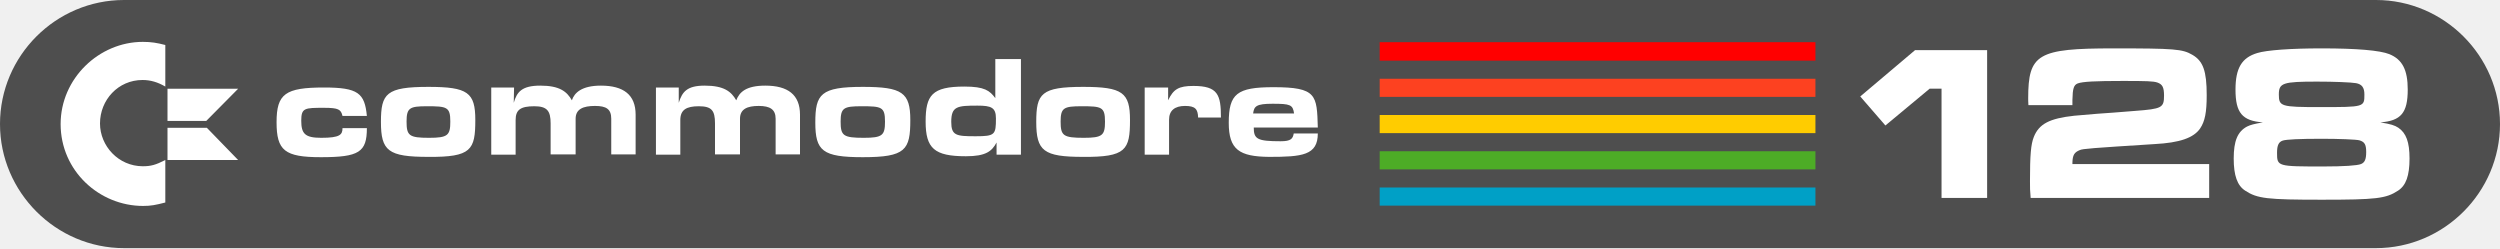
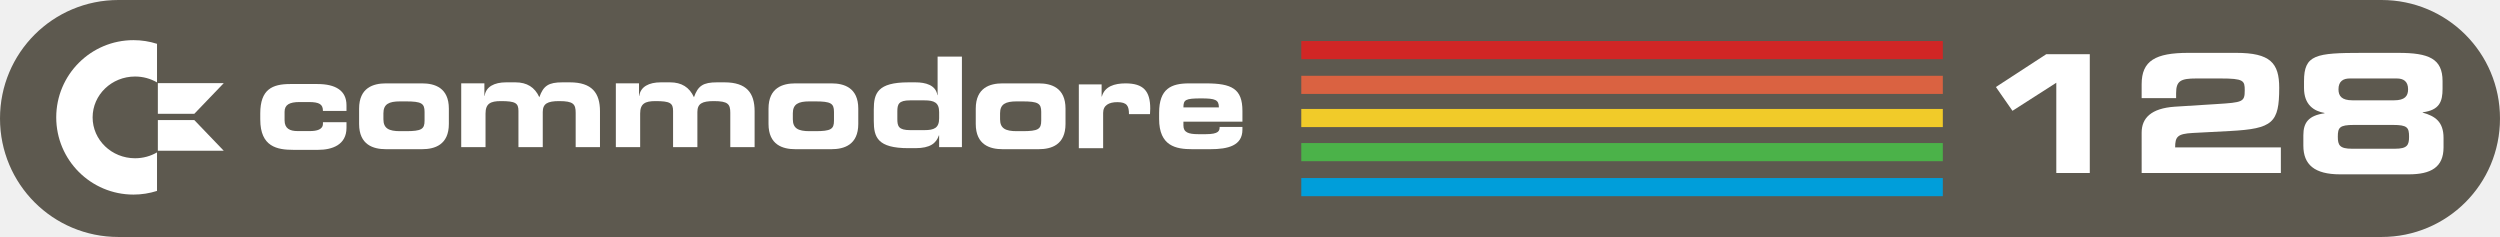
- <svg xmlns="http://www.w3.org/2000/svg" xmlns:xlink="http://www.w3.org/1999/xlink" viewBox="94 357.6 603.121 59.86" version="1.1" id="svg16" width="603.121" height="59.86">
-   <defs id="defs20">
-     <clipPath clipPathUnits="userSpaceOnUse" id="clipPath39">
-       <use x="0" y="0" xlink:href="#g35" id="use41" width="100%" height="100%" />
-     </clipPath>
-   </defs>
-   <g id="g31" transform="matrix(0.7539014,0,0,0.7539014,23.13327,88.00486)">
-     <g id="g35">
-       <path id="path2" d="m 133.7,357.6 h 720.6 c 21.8,0 39.7,17.9 39.7,39.7 0,21.8 -17.9,39.7 -39.7,39.7 H 133.7 C 111.9,437 94,419.1 94,397.3 c 0,-21.9 17.9,-39.7 39.7,-39.7 z" style="fill:#4e4e4e" />
-       <path id="path4" d="M 535.5,371.1 H 674.939 V 377 H 535.5" style="fill:#ff0000;stroke-width:0.801" />
-       <path id="path6" d="m 535.5,382.8 h 139.439 v 5.8 H 535.5" style="fill:#fd4120;stroke-width:0.801" />
-       <path id="path8" d="m 535.5,394.4 h 139.439 v 5.8 H 535.5" style="fill:#ffcc00;stroke-width:0.801" />
-       <path id="path10" d="m 535.5,406 h 139.439 v 5.8 H 535.5" style="fill:#4dac26;stroke-width:0.801" />
-       <path id="path12" d="m 535.5,417.6 h 139.439 v 5.8 H 535.5" style="fill:#00a0c6;stroke-width:0.801" />
-       <path id="path14" d="m 467.8,385.6 h -7.5 v 21.5 h 7.8 v -11.2 c 0,-2.9 1.8,-4.4 5.1,-4.4 3.3,0 4.1,1 4.2,3.7 h 7.3 c 0,-7.3 -1,-10.1 -8.8,-10.1 -4.7,0 -6.4,1 -8.1,4.6 z m -307.6,12.9 h -12.6 v 10.3 h 22.6 z m 10,-12.5 h -22.6 v 10.3 H 160 Z m 333.6,16.8 c -7.5,0 -8.6,-0.7 -8.6,-4.4 h 20.5 c -0.3,-10.4 -0.3,-12.9 -14.2,-12.9 -11.7,0 -14.3,2.1 -14.3,11.4 0,8.6 3.4,10.8 12.9,10.9 10.6,0 15.6,-0.5 15.6,-7.5 H 508 c -0.3,1.7 -0.9,2.5 -4.2,2.5 z m -8.8,-8.9 c 0.3,-2.3 1,-3.1 6.2,-3.1 5.7,0 6.5,0.3 6.9,3.1 z m -291.4,0.8 h 7.8 c -0.7,-7.3 -2.8,-9.1 -13.7,-9.1 -12.4,0 -15.2,2 -15.2,11.1 0,9.1 2.6,11.2 14.2,11.2 12.2,0 14.7,-1.6 14.7,-9.3 h -7.8 c 0,2.1 -0.8,3.1 -6.8,3.1 -5.2,0 -6.4,-1.3 -6.4,-5.5 0,-4.1 1.1,-4.1 7.3,-4.1 4.6,0 5.4,0.5 5.9,2.6 z m 181.7,1.3 c 0,-8.8 -2.6,-10.6 -15.2,-10.6 -13.5,0 -15.2,2.3 -15.2,11.4 0,9.1 2.3,11.1 15.2,11.1 13.7,0 15.2,-2.3 15.2,-11.9 z m -22.3,0.5 c 0,-4.4 1,-4.9 6.7,-4.9 6.4,0 7.5,0.2 7.5,4.9 0,4.4 -0.8,5.2 -6.8,5.2 -6.6,0 -7.4,-0.7 -7.4,-5.2 z m 92.6,-0.5 c 0,-8.8 -2.4,-10.6 -15,-10.6 -13.4,0 -15,2.1 -15,11.2 0,9.3 2.3,11.2 15,11.2 13.7,0.1 15,-2.2 15,-11.8 z m -22.2,0.5 c 0,-4.4 1,-4.9 6.7,-4.9 6.4,0 7.5,0.2 7.5,4.9 0,4.4 -0.8,5.2 -6.8,5.2 -6.6,0 -7.4,-0.7 -7.4,-5.2 z M 246.1,396 c 0,-8.8 -2.4,-10.6 -15,-10.6 -13.5,0 -15.2,2.1 -15.2,11.2 0,9.3 2.3,11.2 15.2,11.2 13.7,0.1 15,-2.2 15,-11.8 z m -22,0.5 c 0,-4.4 1,-4.9 6.5,-4.9 6.4,0 7.5,0.2 7.5,4.9 0,4.4 -0.8,5.2 -6.8,5.2 -6.4,0 -7.2,-0.7 -7.2,-5.2 z M 412.5,376.4 V 389 c -1.8,-2.4 -3.4,-3.7 -9.9,-3.7 -10.4,0 -12.4,2.8 -12.4,11.2 0,8.6 2.8,11.1 12.9,11.1 6.4,0 8.3,-1.6 9.8,-4.4 v 3.9 h 7.8 v -30.6 h -8.2 z m -5.7,15 c 4.4,0 5.9,0.6 5.9,4.1 0,5.2 -0.3,5.7 -6.5,5.7 -6.2,0 -7.8,-0.2 -7.8,-4.6 0,-5 1.9,-5.2 8.4,-5.2 z M 146.9,385.3 V 372 c -2.7,-0.7 -4.5,-1 -7.2,-1 -14,0 -26.3,11.7 -26.3,26.3 0,15 12.4,26.2 26.4,26.2 2.5,0 4,-0.3 7.1,-1.1 v -13.6 c -3.1,1.6 -4.7,2 -7.2,2 -7.8,0 -13.7,-6.5 -13.7,-13.7 0,-7.5 5.8,-13.9 13.6,-13.9 2.6,0 4.9,0.7 7.3,2.1 z m 111.6,0.3 h -7.3 v 21.5 H 259 V 396 c 0,-3.3 1.6,-4.4 6,-4.4 4.1,0 5.2,1.5 5.2,5.5 v 9.9 h 8 v -11.4 c 0,-3.1 2.4,-4.1 6.2,-4.1 3.6,0 5.2,1 5.2,4.1 V 407 h 7.8 v -12.7 c 0,-6.4 -3.9,-9.3 -11.1,-9.3 -6.2,0 -8.5,2.3 -9.3,4.7 -1.6,-2.8 -3.9,-4.7 -10.1,-4.7 -5.9,0 -7.5,2 -8.5,5.5 z m 52.7,0 h -7.3 v 21.5 h 7.8 V 396 c 0,-3.3 2,-4.4 5.9,-4.4 4.1,0 5.2,1.3 5.2,5.5 v 9.9 h 8 v -11.4 c 0,-3.1 2.3,-4.1 6,-4.1 3.6,0 5.4,1.1 5.4,4.1 V 407 h 7.8 v -12.7 c 0,-6.4 -3.9,-9.3 -11.1,-9.3 -6.2,0 -8.3,2.1 -9.3,4.7 -1.6,-2.8 -3.9,-4.7 -10.1,-4.7 -5.7,0 -7.2,2 -8.3,5.5 z" style="fill:#ffffff" />
-       <g aria-label="128" transform="scale(1.006699,0.9933453)" style="font-style:normal;font-variant:normal;font-weight:normal;font-stretch:normal;font-size:71.38px;line-height:1.25;font-family:'Microgramma D OT';-inkscape-font-specification:'Microgramma D OT';letter-spacing:0px;word-spacing:0px;fill:#ffffff;fill-opacity:1;stroke:none;stroke-width:1.19" id="text19">
-         <path d="m 702.11,376.15 -17.417,14.918 7.995,9.351 14.062,-11.849 h 3.783 v 35.19 h 14.49 v -47.61 z" style="font-size:71.38px;fill:#ffffff;stroke-width:1.19" id="path80" />
-         <path d="m 752.135,393.853 v -1.642 c 0.071,-3.712 0.428,-4.854 1.713,-5.353 1.57,-0.571 5.496,-0.785 14.347,-0.785 7.566,0 9.636,0.071 10.921,0.5 1.642,0.571 2.141,1.57 2.141,4.211 0,3.926 -0.714,4.283 -9.065,4.925 -5.425,0.428 -9.422,0.785 -12.063,0.928 -4.497,0.357 -6.924,0.571 -7.423,0.642 -7.852,0.857 -11.207,2.641 -12.848,6.852 -0.928,2.356 -1.213,5.853 -1.213,14.205 0,2.284 0,2.998 0.214,5.425 h 56.747 v -10.921 h -43.47 v -0.5 c 0.071,-2.356 0.571,-3.283 2.356,-3.997 0.928,-0.428 3.712,-0.642 23.698,-1.927 8.066,-0.428 12.491,-1.999 14.561,-5.068 1.499,-2.284 2.07,-5.139 2.07,-10.707 0,-7.78 -1.142,-10.992 -4.568,-12.991 -3.141,-1.856 -5.639,-2.07 -25.054,-2.07 -24.126,0 -27.124,1.784 -27.124,16.132 0,0.214 0,1.285 0.071,2.141 z" style="font-size:71.38px;fill:#ffffff;stroke-width:1.19" id="path82" />
-         <path d="m 812.683,399.42 c -2.855,0.5 -3.926,0.785 -5.068,1.356 -2.998,1.642 -4.211,4.64 -4.211,10.279 0,5.496 1.142,8.708 3.64,10.35 3.854,2.57 6.995,2.927 24.34,2.927 17.274,0 20.415,-0.357 24.269,-2.927 2.498,-1.642 3.64,-4.782 3.64,-10.35 0,-5.282 -1.071,-8.209 -3.569,-9.922 -1.213,-0.785 -2.284,-1.142 -5.71,-1.713 6.567,-0.5 8.708,-3.069 8.708,-10.564 0,-6.353 -1.713,-9.708 -5.853,-11.421 -2.998,-1.213 -10.35,-1.856 -21.557,-1.856 -9.708,0 -17.488,0.571 -20.415,1.499 -4.925,1.499 -6.924,4.854 -6.924,11.778 0,7.495 2.141,10.065 8.708,10.564 z m 17.202,-13.134 c 5.211,0 10.85,0.214 12.42,0.5 1.856,0.357 2.641,1.428 2.641,3.64 0,4.069 0,4.069 -14.133,4.069 -12.42,0 -13.062,-0.214 -13.062,-4.069 0,-3.712 1.285,-4.14 12.135,-4.14 z m 1.499,18.416 c 5.425,0 10.992,0.214 11.992,0.5 1.642,0.5 2.141,1.356 2.141,3.783 0,2.284 -0.428,3.355 -1.642,3.854 -1.213,0.5 -5.496,0.785 -11.92,0.785 -14.704,0 -14.776,0 -14.776,-4.426 0,-2.356 0.5,-3.498 1.856,-3.926 1.142,-0.357 5.139,-0.571 12.349,-0.571 z" style="font-size:71.38px;fill:#ffffff;stroke-width:1.19" id="path84" />
+ <svg xmlns="http://www.w3.org/2000/svg" height="41.303mm" viewBox="0 0 329.345 31.221" width="435.696mm">
+   <g transform="translate(44.29395 -140.745)">
+     <path d="m-28.684 140.745h298.124c8.648 0 15.61 6.962 15.61 15.61s-6.962 15.61-15.61 15.61h-298.124c-8.648 0-15.61-6.962-15.61-15.61s6.962-15.61 15.61-15.61z" fill="#5d594f" />
+     <g fill="#fff" stroke-linecap="round" stroke-width=".265">
+       <path d="m-10.006 156.496c0 3.593 2.235 3.989 4.353 3.989h3.269c1.835 0 3.736-.643 3.736-2.901v-.742h-3.102v.198c0 .775-.817.972-1.718.972h-1.635c-1.001 0-1.701-.33-1.701-1.417v-1.121c0-.923.634-1.286 1.968-1.286h1.234c1.401 0 1.851.313 1.851 1.17h3.102v-.758c0-1.928-1.451-2.785-3.82-2.785h-3.603c-2.335 0-3.936.692-3.936 3.873z" />
+       <path d="m3.013 157.069c0 2.769 1.885 3.329 3.519 3.329h4.787c1.635 0 3.519-.56 3.519-3.329v-2.011c0-2.769-1.885-3.329-3.519-3.329h-4.787c-1.635 0-3.519.56-3.519 3.329zm3.203-1.401c0-1.203.717-1.566 2.185-1.566h.767c2.068 0 2.469.264 2.469 1.384v1.154c0 1.121-.4 1.384-2.469 1.384h-.767c-1.468 0-2.185-.363-2.185-1.566z" />
+       <path d="m16.466 160.13h3.203v-4.434c0-1.302.651-1.632 2.018-1.632 1.935 0 2.318.264 2.318 1.302v4.763h3.203v-4.631c0-1.104.634-1.434 2.168-1.434 1.868 0 2.168.396 2.168 1.549v4.516h3.203v-4.73c0-2.406-1.051-3.807-3.97-3.807h-.984c-1.818 0-2.502.445-3.036 1.961-.6-1.319-1.635-1.961-3.152-1.961h-1.218c-1.568 0-2.669.577-2.836 1.78h-.033v-1.648h-3.052z" />
+       <path d="m36.836 160.13h3.203v-4.434c0-1.302.651-1.632 2.018-1.632 1.935 0 2.318.264 2.318 1.302v4.763h3.203v-4.631c0-1.104.634-1.434 2.168-1.434 1.868 0 2.168.396 2.168 1.549v4.516h3.203v-4.73c0-2.406-1.051-3.807-3.97-3.807h-.984c-1.818 0-2.502.445-3.036 1.961-.6-1.319-1.635-1.961-3.152-1.961h-1.218c-1.568 0-2.669.577-2.836 1.78h-.033v-1.648h-3.052z" />
+       <path d="m73.92 155.433c0-.939.15-1.467 1.685-1.467h1.885c1.268 0 1.935.28 1.935 1.549v.824c0 1.269-.667 1.549-1.935 1.549h-1.885c-1.535 0-1.685-.527-1.685-1.467zm-3.102 1.253c0 2.143.5 3.577 4.554 3.577h.934c1.935 0 2.735-.643 3.086-1.681h.033v1.549h3.002v-11.933h-3.203v5.076h-.033c-.2-1.319-1.551-1.681-2.869-1.681h-.951c-4.053 0-4.554 1.434-4.554 3.577z" />
+       <path d="m56.949 157.069c0 2.769 1.885 3.329 3.519 3.329h4.787c1.635 0 3.519-.56 3.519-3.329v-2.011c0-2.769-1.885-3.329-3.519-3.329h-4.787c-1.635 0-3.519.56-3.519 3.329zm3.203-1.401c0-1.203.717-1.566 2.185-1.566h.767c2.068 0 2.469.264 2.469 1.384v1.154c0 1.121-.4 1.384-2.469 1.384h-.767c-1.468 0-2.185-.363-2.185-1.566z" />
+       <path d="m84.25 157.069c0 2.769 1.885 3.329 3.519 3.329h4.787c1.635 0 3.519-.56 3.519-3.329v-2.011c0-2.769-1.885-3.329-3.519-3.329h-4.787c-1.635 0-3.519.56-3.519 3.329zm3.203-1.401c0-1.203.717-1.566 2.185-1.566h.767c2.068 0 2.469.264 2.469 1.384v1.154c0 1.121-.4 1.384-2.469 1.384h-.767c-1.468 0-2.185-.363-2.185-1.566z" />
+       <path d="m97.828 160.267h3.203v-4.648c0-1.005.767-1.417 1.868-1.417 1.284 0 1.535.511 1.535 1.582h2.769c.017-.297.033-.527.033-.742 0-2.324-.917-3.313-3.253-3.313-1.451 0-2.752.396-3.119 1.731h-.033v-1.599h-3.002z" />
+       <path d="m108.405 156.41c0 3.593 2.235 3.989 4.353 3.989h2.402c2.318 0 4.22-.462 4.22-2.571v-.363h-3.002c0 .494-.083.956-1.818.956h-.984c-1.334 0-1.968-.247-1.968-1.137v-.511h7.773v-1.417c0-2.917-1.401-3.626-4.804-3.626h-2.235c-2.335 0-3.936.692-3.936 3.873zm3.203-1.516c0-1.005.25-1.187 2.335-1.187 1.868 0 2.335.181 2.335 1.187z" />
+     </g>
+     <g fill="#fff" stroke-width="1.368" transform="matrix(.7308138 0 0 .7308138 -32.61248 11.12428)">
+       <path d="m8.077 184.602c-7.687 0-13.924 6.236-13.924 13.924s6.236 13.915 13.924 13.915c1.478 0 2.905-.235 4.242-.661v-6.945c-1.154.671-2.505 1.058-3.952 1.058-4.23 0-7.656-3.298-7.656-7.367 0-4.069 3.426-7.367 7.656-7.367 1.447 0 2.798.387 3.952 1.058v-6.954c-1.336-.427-2.763-.661-4.242-.661z" />
+       <g stroke-width="1.194" transform="matrix(.1002623 0 0 .09751653 -5.572309 184.7338)">
+         <path d="m179.959 78.103h118.5l-53 56.75h-65.5z" />
+         <path d="m179.959 203.103h118.5l-53-56.75h-65.5z" />
      </g>
+     </g>
+     <path d="m127.135 164.2h84.514v2.39h-84.514z" fill="#009eda" />
+     <path d="m127.135 159.592h84.514v2.39h-84.514z" fill="#4bb249" />
+     <path d="m127.135 155.097h84.514v2.39h-84.514z" fill="#f1cb29" />
+     <path d="m127.135 150.729h84.514v2.39h-84.514z" fill="#da6241" />
+     <path d="m127.135 146.152h84.514v2.39h-84.514z" fill="#d12625" />
+     <g fill="#fff" stroke-linecap="round" stroke-width=".265" transform="translate(-2)">
+       <path d="m228.599 163.539h4.412v-15.657h-5.731l-6.639 4.325 2.184 3.136 5.774-3.698z" />
+       <path d="m239.844 163.539h18.338v-3.374h-13.927c0-1.406.303-1.795 2.314-1.903l4.952-.26c5.601-.303 6.444-1.081 6.444-5.687 0-3.265-1.168-4.606-5.666-4.606h-6.315c-4.325 0-6.142 1.038-6.142 4.13v1.838h4.541v-.67c0-1.622.627-1.925 2.66-1.925h3.179c3.071 0 3.201.281 3.201 1.557 0 1.535-.238 1.6-3.741 1.817l-5.493.346c-3.092.216-4.347 1.492-4.347 3.417z" />
+       <path d="m261.145 159.928c0 2.509 1.471 3.784 4.844 3.784h9.039c2.919 0 4.585-.93 4.585-3.547v-1.254c0-2.141-1.125-2.876-2.746-3.33v-.043c2.206-.281 2.617-1.406 2.617-3.092v-1.016c0-2.963-1.817-3.72-5.817-3.72h-4.758c-6.163 0-7.677.238-7.677 3.741v.887c0 2.227 1.319 3.049 2.703 3.287v.043c-2.098.303-2.79 1.211-2.79 2.898zm6.401.411c-1.622 0-1.86-.476-1.86-1.579 0-1.211.216-1.557 2.119-1.557h5.147c1.903 0 2.119.346 2.119 1.557 0 1.103-.238 1.579-1.86 1.579zm.065-6.379c-1.406 0-1.838-.562-1.838-1.449 0-1.081.649-1.427 1.471-1.427h6.228c.822 0 1.471.346 1.471 1.427 0 .887-.432 1.449-1.838 1.449z" />
    </g>
  </g>
</svg>
